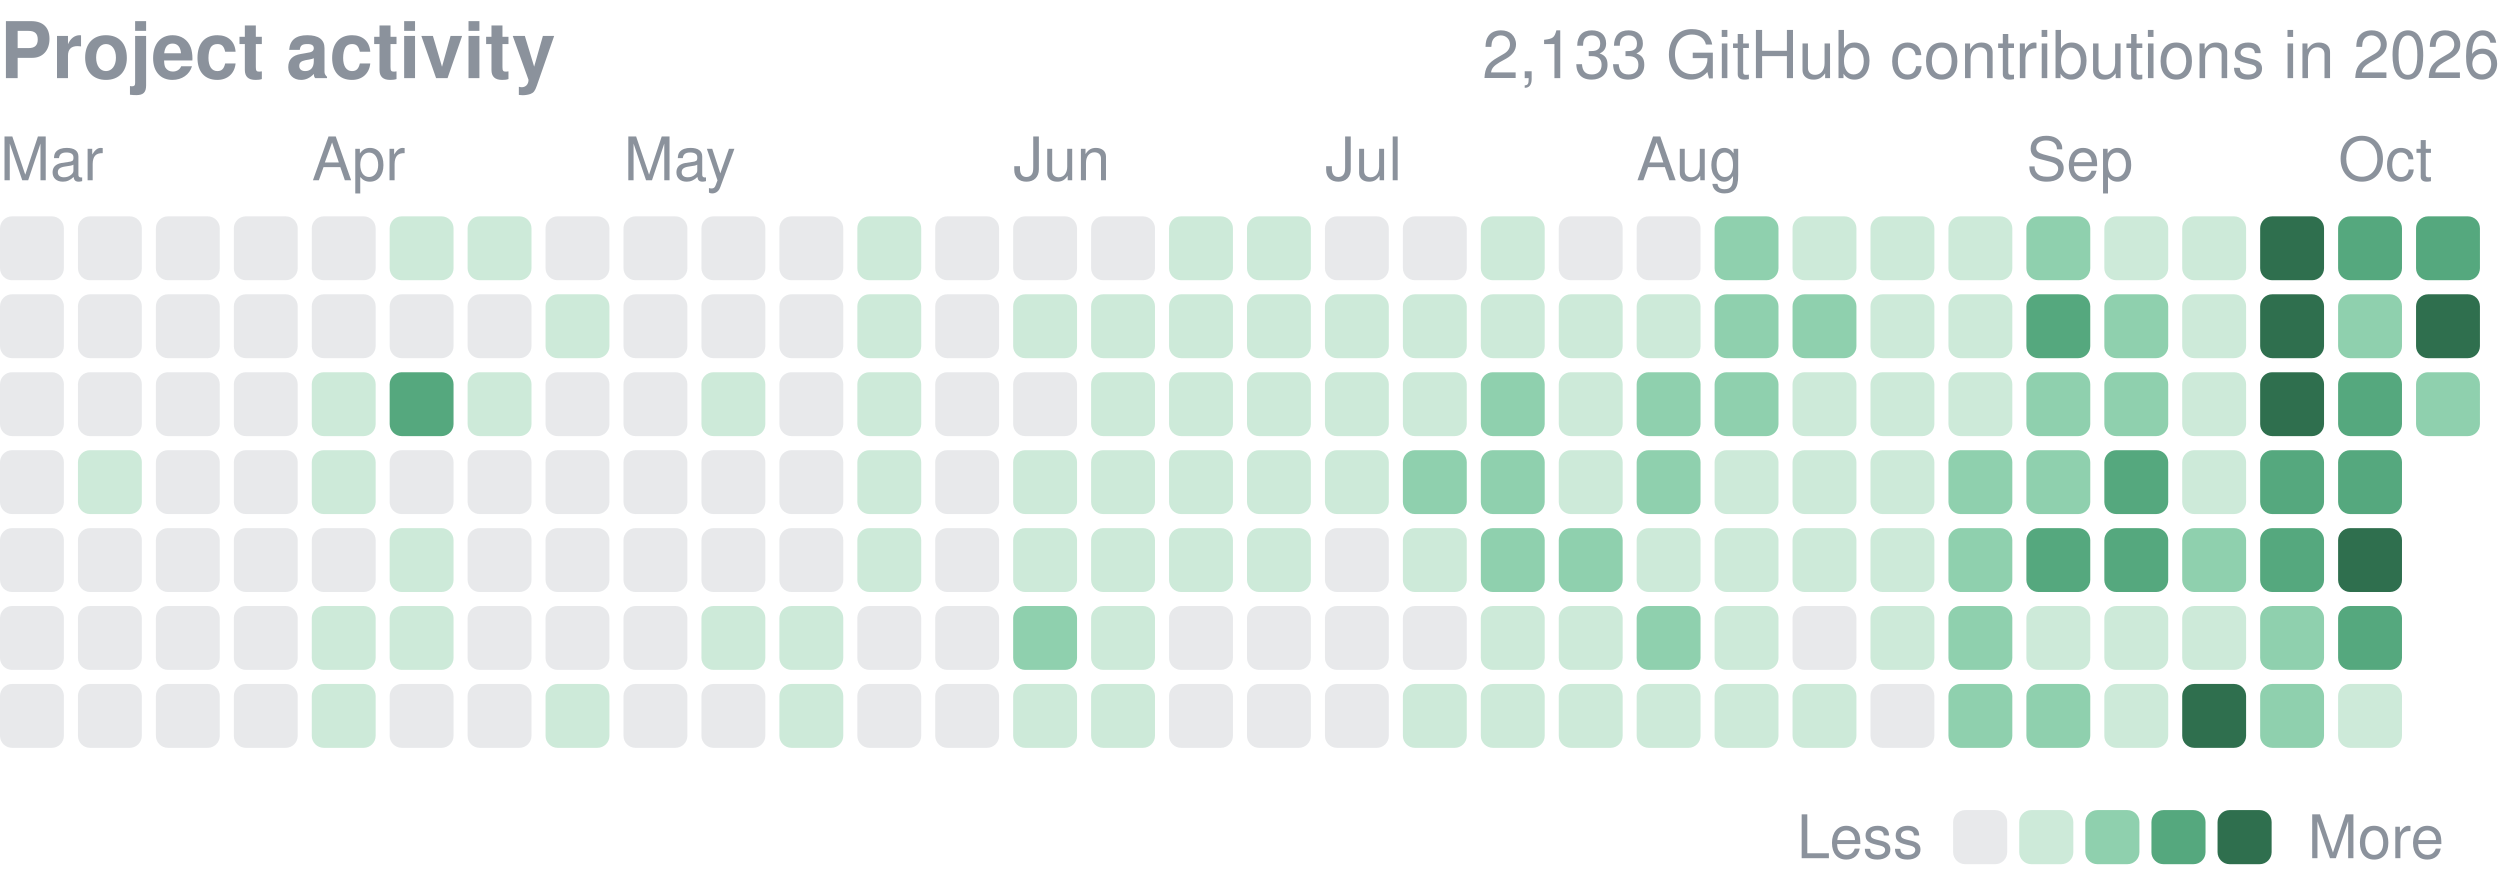
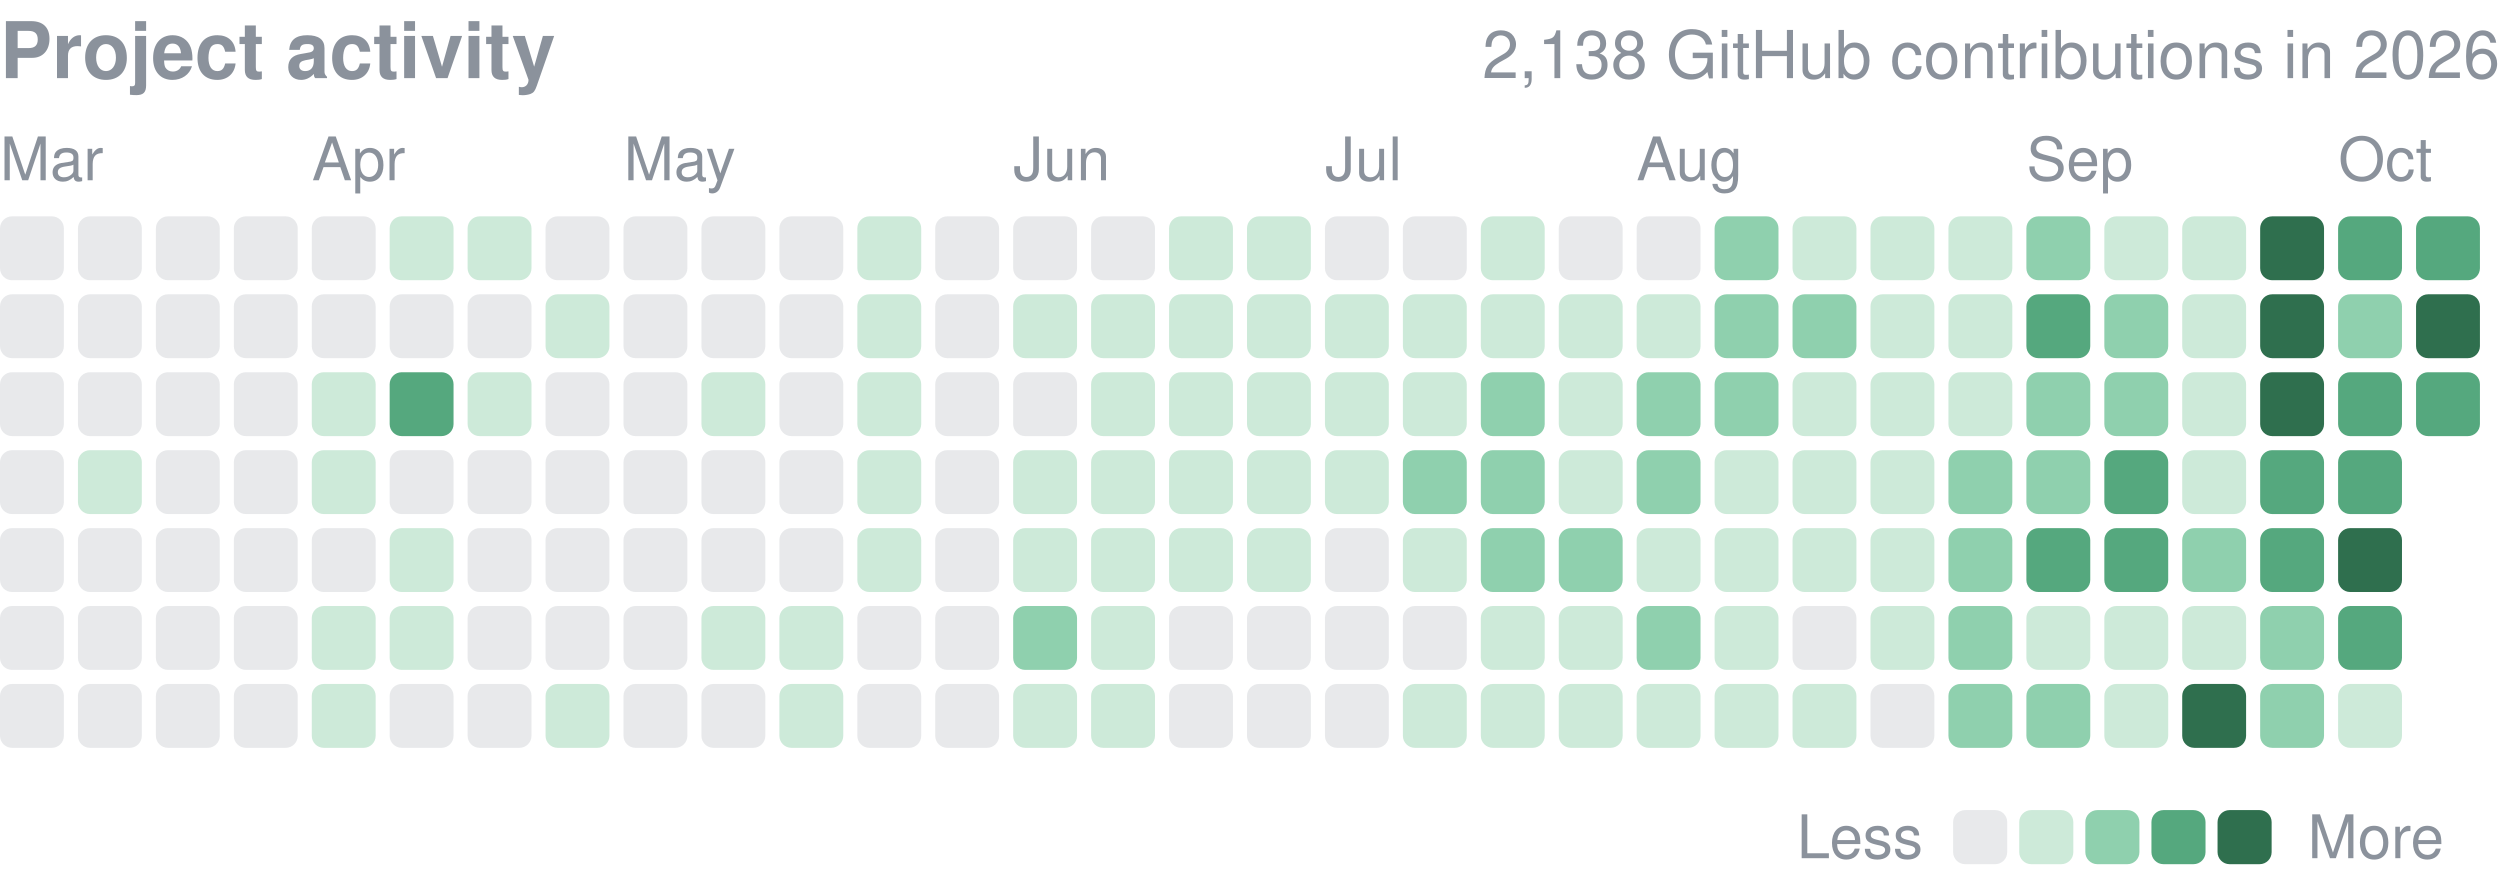
<svg xmlns="http://www.w3.org/2000/svg" width="416" height="149" viewBox="0 0 416 149" role="img" aria-label="yjinyoo GitHub contributions per day in 2026">
  <style>text{font-family:-apple-system,BlinkMacSystemFont,"Segoe UI",Helvetica,Arial,sans-serif}</style>
  <text x="0" y="13" font-size="13" font-weight="600" fill="#8b929c">Project activity</text>
-   <text x="416" y="13" font-size="11" fill="#8b929c" text-anchor="end">2,133 GitHub contributions in 2026</text>
+   <text x="416" y="13" font-size="11" fill="#8b929c" text-anchor="end">2,138 GitHub contributions in 2026</text>
  <text x="0.0" y="30" font-size="10" fill="#8b929c">Mar</text>
  <text x="51.9" y="30" font-size="10" fill="#8b929c">Apr</text>
  <text x="103.8" y="30" font-size="10" fill="#8b929c">May</text>
  <text x="168.6" y="30" font-size="10" fill="#8b929c">Jun</text>
  <text x="220.5" y="30" font-size="10" fill="#8b929c">Jul</text>
  <text x="272.3" y="30" font-size="10" fill="#8b929c">Aug</text>
  <text x="337.2" y="30" font-size="10" fill="#8b929c">Sep</text>
  <text x="389.1" y="30" font-size="10" fill="#8b929c">Oct</text>
  <rect x="0.00" y="36.00" width="10.63" height="10.63" rx="2.0" fill="#8b929c" opacity="0.2" />
  <rect x="0.00" y="48.97" width="10.63" height="10.63" rx="2.0" fill="#8b929c" opacity="0.2" />
  <rect x="0.00" y="61.94" width="10.63" height="10.63" rx="2.0" fill="#8b929c" opacity="0.2" />
  <rect x="0.00" y="74.91" width="10.63" height="10.63" rx="2.0" fill="#8b929c" opacity="0.2" />
  <rect x="0.00" y="87.88" width="10.63" height="10.63" rx="2.0" fill="#8b929c" opacity="0.2" />
  <rect x="0.00" y="100.84" width="10.63" height="10.63" rx="2.0" fill="#8b929c" opacity="0.2" />
  <rect x="0.00" y="113.81" width="10.63" height="10.63" rx="2.0" fill="#8b929c" opacity="0.2" />
  <rect x="12.97" y="36.00" width="10.63" height="10.63" rx="2.0" fill="#8b929c" opacity="0.2" />
  <rect x="12.97" y="48.97" width="10.63" height="10.63" rx="2.0" fill="#8b929c" opacity="0.2" />
  <rect x="12.97" y="61.94" width="10.63" height="10.63" rx="2.0" fill="#8b929c" opacity="0.2" />
  <rect x="12.97" y="74.91" width="10.63" height="10.63" rx="2.0" fill="#cdead9" />
  <rect x="12.97" y="87.88" width="10.63" height="10.63" rx="2.0" fill="#8b929c" opacity="0.2" />
  <rect x="12.97" y="100.84" width="10.63" height="10.63" rx="2.0" fill="#8b929c" opacity="0.2" />
  <rect x="12.97" y="113.81" width="10.63" height="10.63" rx="2.0" fill="#8b929c" opacity="0.2" />
  <rect x="25.94" y="36.00" width="10.63" height="10.63" rx="2.0" fill="#8b929c" opacity="0.2" />
  <rect x="25.94" y="48.97" width="10.63" height="10.63" rx="2.0" fill="#8b929c" opacity="0.2" />
  <rect x="25.94" y="61.94" width="10.63" height="10.63" rx="2.0" fill="#8b929c" opacity="0.2" />
  <rect x="25.94" y="74.91" width="10.63" height="10.63" rx="2.0" fill="#8b929c" opacity="0.2" />
  <rect x="25.94" y="87.88" width="10.63" height="10.63" rx="2.0" fill="#8b929c" opacity="0.2" />
  <rect x="25.94" y="100.84" width="10.63" height="10.63" rx="2.0" fill="#8b929c" opacity="0.2" />
  <rect x="25.94" y="113.81" width="10.63" height="10.63" rx="2.0" fill="#8b929c" opacity="0.2" />
  <rect x="38.91" y="36.00" width="10.63" height="10.63" rx="2.0" fill="#8b929c" opacity="0.2" />
  <rect x="38.91" y="48.97" width="10.63" height="10.63" rx="2.0" fill="#8b929c" opacity="0.2" />
  <rect x="38.91" y="61.94" width="10.63" height="10.63" rx="2.0" fill="#8b929c" opacity="0.2" />
  <rect x="38.91" y="74.91" width="10.63" height="10.63" rx="2.0" fill="#8b929c" opacity="0.2" />
  <rect x="38.91" y="87.88" width="10.63" height="10.63" rx="2.0" fill="#8b929c" opacity="0.2" />
  <rect x="38.91" y="100.84" width="10.63" height="10.63" rx="2.0" fill="#8b929c" opacity="0.2" />
  <rect x="38.91" y="113.81" width="10.63" height="10.63" rx="2.0" fill="#8b929c" opacity="0.2" />
  <rect x="51.88" y="36.00" width="10.63" height="10.63" rx="2.0" fill="#8b929c" opacity="0.2" />
  <rect x="51.88" y="48.97" width="10.63" height="10.63" rx="2.0" fill="#8b929c" opacity="0.2" />
  <rect x="51.88" y="61.94" width="10.63" height="10.63" rx="2.0" fill="#cdead9" />
  <rect x="51.88" y="74.91" width="10.63" height="10.63" rx="2.0" fill="#cdead9" />
  <rect x="51.88" y="87.88" width="10.63" height="10.63" rx="2.0" fill="#8b929c" opacity="0.2" />
  <rect x="51.88" y="100.84" width="10.63" height="10.63" rx="2.0" fill="#cdead9" />
  <rect x="51.88" y="113.81" width="10.63" height="10.63" rx="2.0" fill="#cdead9" />
  <rect x="64.84" y="36.00" width="10.63" height="10.63" rx="2.0" fill="#cdead9" />
  <rect x="64.84" y="48.97" width="10.63" height="10.63" rx="2.0" fill="#8b929c" opacity="0.2" />
  <rect x="64.84" y="61.94" width="10.63" height="10.63" rx="2.0" fill="#55a87e" />
  <rect x="64.84" y="74.91" width="10.63" height="10.63" rx="2.0" fill="#8b929c" opacity="0.2" />
  <rect x="64.84" y="87.88" width="10.63" height="10.63" rx="2.0" fill="#cdead9" />
  <rect x="64.84" y="100.84" width="10.63" height="10.63" rx="2.0" fill="#cdead9" />
  <rect x="64.84" y="113.81" width="10.63" height="10.63" rx="2.0" fill="#8b929c" opacity="0.2" />
  <rect x="77.81" y="36.00" width="10.63" height="10.63" rx="2.0" fill="#cdead9" />
  <rect x="77.81" y="48.97" width="10.63" height="10.63" rx="2.0" fill="#8b929c" opacity="0.2" />
  <rect x="77.81" y="61.94" width="10.63" height="10.63" rx="2.0" fill="#cdead9" />
  <rect x="77.81" y="74.91" width="10.63" height="10.63" rx="2.0" fill="#8b929c" opacity="0.2" />
  <rect x="77.81" y="87.88" width="10.63" height="10.63" rx="2.0" fill="#8b929c" opacity="0.2" />
  <rect x="77.81" y="100.84" width="10.63" height="10.63" rx="2.0" fill="#8b929c" opacity="0.2" />
  <rect x="77.81" y="113.81" width="10.63" height="10.63" rx="2.0" fill="#8b929c" opacity="0.2" />
  <rect x="90.78" y="36.00" width="10.63" height="10.63" rx="2.0" fill="#8b929c" opacity="0.2" />
  <rect x="90.78" y="48.97" width="10.63" height="10.63" rx="2.0" fill="#cdead9" />
  <rect x="90.78" y="61.94" width="10.63" height="10.63" rx="2.0" fill="#8b929c" opacity="0.2" />
  <rect x="90.78" y="74.91" width="10.63" height="10.63" rx="2.0" fill="#8b929c" opacity="0.2" />
  <rect x="90.78" y="87.88" width="10.63" height="10.63" rx="2.0" fill="#8b929c" opacity="0.2" />
  <rect x="90.78" y="100.84" width="10.63" height="10.63" rx="2.0" fill="#8b929c" opacity="0.2" />
  <rect x="90.78" y="113.81" width="10.63" height="10.63" rx="2.0" fill="#cdead9" />
  <rect x="103.75" y="36.00" width="10.63" height="10.63" rx="2.0" fill="#8b929c" opacity="0.2" />
  <rect x="103.75" y="48.97" width="10.63" height="10.63" rx="2.0" fill="#8b929c" opacity="0.2" />
  <rect x="103.75" y="61.94" width="10.63" height="10.63" rx="2.0" fill="#8b929c" opacity="0.2" />
  <rect x="103.75" y="74.91" width="10.63" height="10.63" rx="2.0" fill="#8b929c" opacity="0.2" />
  <rect x="103.75" y="87.88" width="10.63" height="10.63" rx="2.0" fill="#8b929c" opacity="0.2" />
  <rect x="103.75" y="100.84" width="10.63" height="10.63" rx="2.0" fill="#8b929c" opacity="0.2" />
  <rect x="103.75" y="113.81" width="10.63" height="10.63" rx="2.0" fill="#8b929c" opacity="0.2" />
  <rect x="116.72" y="36.00" width="10.63" height="10.63" rx="2.0" fill="#8b929c" opacity="0.2" />
  <rect x="116.72" y="48.97" width="10.63" height="10.63" rx="2.0" fill="#8b929c" opacity="0.2" />
  <rect x="116.72" y="61.94" width="10.63" height="10.63" rx="2.0" fill="#cdead9" />
  <rect x="116.72" y="74.91" width="10.63" height="10.63" rx="2.0" fill="#8b929c" opacity="0.2" />
  <rect x="116.72" y="87.88" width="10.63" height="10.63" rx="2.0" fill="#8b929c" opacity="0.2" />
  <rect x="116.72" y="100.84" width="10.63" height="10.63" rx="2.0" fill="#cdead9" />
  <rect x="116.72" y="113.81" width="10.63" height="10.63" rx="2.0" fill="#8b929c" opacity="0.2" />
  <rect x="129.69" y="36.00" width="10.63" height="10.63" rx="2.0" fill="#8b929c" opacity="0.2" />
  <rect x="129.69" y="48.97" width="10.63" height="10.63" rx="2.0" fill="#8b929c" opacity="0.2" />
  <rect x="129.69" y="61.94" width="10.63" height="10.63" rx="2.0" fill="#8b929c" opacity="0.2" />
  <rect x="129.69" y="74.91" width="10.63" height="10.63" rx="2.0" fill="#8b929c" opacity="0.2" />
  <rect x="129.69" y="87.88" width="10.63" height="10.63" rx="2.0" fill="#8b929c" opacity="0.2" />
  <rect x="129.69" y="100.84" width="10.63" height="10.63" rx="2.0" fill="#cdead9" />
  <rect x="129.69" y="113.81" width="10.63" height="10.63" rx="2.0" fill="#cdead9" />
  <rect x="142.66" y="36.00" width="10.63" height="10.63" rx="2.0" fill="#cdead9" />
  <rect x="142.66" y="48.97" width="10.63" height="10.63" rx="2.0" fill="#cdead9" />
  <rect x="142.66" y="61.94" width="10.63" height="10.63" rx="2.0" fill="#cdead9" />
  <rect x="142.66" y="74.91" width="10.63" height="10.63" rx="2.0" fill="#cdead9" />
  <rect x="142.66" y="87.88" width="10.63" height="10.63" rx="2.0" fill="#cdead9" />
  <rect x="142.66" y="100.84" width="10.63" height="10.63" rx="2.0" fill="#8b929c" opacity="0.2" />
  <rect x="142.66" y="113.81" width="10.63" height="10.63" rx="2.0" fill="#8b929c" opacity="0.2" />
  <rect x="155.62" y="36.00" width="10.63" height="10.63" rx="2.0" fill="#8b929c" opacity="0.2" />
  <rect x="155.62" y="48.97" width="10.63" height="10.63" rx="2.0" fill="#8b929c" opacity="0.2" />
  <rect x="155.62" y="61.94" width="10.63" height="10.63" rx="2.0" fill="#8b929c" opacity="0.2" />
  <rect x="155.62" y="74.91" width="10.63" height="10.63" rx="2.0" fill="#8b929c" opacity="0.2" />
  <rect x="155.62" y="87.88" width="10.63" height="10.63" rx="2.0" fill="#8b929c" opacity="0.2" />
  <rect x="155.62" y="100.84" width="10.63" height="10.63" rx="2.0" fill="#8b929c" opacity="0.2" />
  <rect x="155.62" y="113.81" width="10.63" height="10.63" rx="2.0" fill="#8b929c" opacity="0.2" />
  <rect x="168.59" y="36.00" width="10.63" height="10.63" rx="2.0" fill="#8b929c" opacity="0.2" />
  <rect x="168.59" y="48.97" width="10.63" height="10.63" rx="2.0" fill="#cdead9" />
  <rect x="168.59" y="61.94" width="10.63" height="10.63" rx="2.0" fill="#8b929c" opacity="0.2" />
  <rect x="168.59" y="74.91" width="10.63" height="10.63" rx="2.0" fill="#cdead9" />
  <rect x="168.59" y="87.88" width="10.63" height="10.63" rx="2.0" fill="#cdead9" />
  <rect x="168.59" y="100.84" width="10.63" height="10.63" rx="2.0" fill="#8fd0ae" />
  <rect x="168.59" y="113.81" width="10.63" height="10.63" rx="2.0" fill="#cdead9" />
  <rect x="181.56" y="36.00" width="10.63" height="10.63" rx="2.0" fill="#8b929c" opacity="0.2" />
  <rect x="181.56" y="48.97" width="10.63" height="10.63" rx="2.0" fill="#cdead9" />
  <rect x="181.56" y="61.94" width="10.63" height="10.63" rx="2.0" fill="#cdead9" />
  <rect x="181.56" y="74.91" width="10.63" height="10.63" rx="2.0" fill="#cdead9" />
  <rect x="181.56" y="87.88" width="10.63" height="10.63" rx="2.0" fill="#cdead9" />
  <rect x="181.56" y="100.84" width="10.63" height="10.63" rx="2.0" fill="#cdead9" />
  <rect x="181.56" y="113.81" width="10.63" height="10.63" rx="2.0" fill="#cdead9" />
  <rect x="194.53" y="36.00" width="10.63" height="10.63" rx="2.0" fill="#cdead9" />
  <rect x="194.53" y="48.97" width="10.63" height="10.63" rx="2.0" fill="#cdead9" />
  <rect x="194.53" y="61.94" width="10.63" height="10.63" rx="2.0" fill="#cdead9" />
  <rect x="194.53" y="74.91" width="10.63" height="10.63" rx="2.0" fill="#cdead9" />
  <rect x="194.53" y="87.88" width="10.63" height="10.63" rx="2.0" fill="#cdead9" />
  <rect x="194.53" y="100.84" width="10.63" height="10.63" rx="2.0" fill="#8b929c" opacity="0.2" />
  <rect x="194.53" y="113.81" width="10.63" height="10.63" rx="2.0" fill="#8b929c" opacity="0.2" />
  <rect x="207.50" y="36.00" width="10.63" height="10.63" rx="2.0" fill="#cdead9" />
  <rect x="207.50" y="48.97" width="10.63" height="10.63" rx="2.0" fill="#cdead9" />
  <rect x="207.50" y="61.94" width="10.63" height="10.63" rx="2.0" fill="#cdead9" />
  <rect x="207.50" y="74.91" width="10.63" height="10.63" rx="2.0" fill="#cdead9" />
  <rect x="207.50" y="87.88" width="10.63" height="10.63" rx="2.0" fill="#cdead9" />
  <rect x="207.50" y="100.84" width="10.63" height="10.63" rx="2.0" fill="#8b929c" opacity="0.2" />
  <rect x="207.50" y="113.81" width="10.63" height="10.63" rx="2.0" fill="#8b929c" opacity="0.2" />
  <rect x="220.47" y="36.00" width="10.63" height="10.63" rx="2.0" fill="#8b929c" opacity="0.2" />
  <rect x="220.47" y="48.97" width="10.63" height="10.63" rx="2.0" fill="#cdead9" />
  <rect x="220.47" y="61.94" width="10.63" height="10.63" rx="2.0" fill="#cdead9" />
  <rect x="220.47" y="74.91" width="10.63" height="10.63" rx="2.0" fill="#cdead9" />
  <rect x="220.47" y="87.88" width="10.63" height="10.63" rx="2.0" fill="#8b929c" opacity="0.2" />
  <rect x="220.47" y="100.84" width="10.63" height="10.63" rx="2.0" fill="#8b929c" opacity="0.2" />
  <rect x="220.47" y="113.81" width="10.63" height="10.63" rx="2.0" fill="#8b929c" opacity="0.2" />
  <rect x="233.44" y="36.00" width="10.63" height="10.63" rx="2.0" fill="#8b929c" opacity="0.2" />
  <rect x="233.44" y="48.97" width="10.63" height="10.63" rx="2.0" fill="#cdead9" />
  <rect x="233.44" y="61.94" width="10.63" height="10.63" rx="2.0" fill="#cdead9" />
  <rect x="233.44" y="74.91" width="10.63" height="10.63" rx="2.0" fill="#8fd0ae" />
  <rect x="233.44" y="87.88" width="10.63" height="10.63" rx="2.0" fill="#cdead9" />
  <rect x="233.44" y="100.84" width="10.63" height="10.63" rx="2.0" fill="#8b929c" opacity="0.2" />
  <rect x="233.44" y="113.81" width="10.63" height="10.63" rx="2.0" fill="#cdead9" />
  <rect x="246.41" y="36.00" width="10.63" height="10.63" rx="2.0" fill="#cdead9" />
  <rect x="246.41" y="48.97" width="10.63" height="10.63" rx="2.0" fill="#cdead9" />
  <rect x="246.41" y="61.94" width="10.63" height="10.63" rx="2.0" fill="#8fd0ae" />
  <rect x="246.41" y="74.91" width="10.63" height="10.63" rx="2.0" fill="#8fd0ae" />
  <rect x="246.41" y="87.88" width="10.63" height="10.63" rx="2.0" fill="#8fd0ae" />
  <rect x="246.41" y="100.84" width="10.63" height="10.63" rx="2.0" fill="#cdead9" />
  <rect x="246.41" y="113.81" width="10.63" height="10.63" rx="2.0" fill="#cdead9" />
  <rect x="259.38" y="36.00" width="10.63" height="10.63" rx="2.0" fill="#8b929c" opacity="0.2" />
  <rect x="259.38" y="48.97" width="10.63" height="10.63" rx="2.0" fill="#cdead9" />
  <rect x="259.38" y="61.94" width="10.63" height="10.63" rx="2.0" fill="#cdead9" />
  <rect x="259.38" y="74.91" width="10.63" height="10.63" rx="2.0" fill="#cdead9" />
  <rect x="259.38" y="87.88" width="10.63" height="10.63" rx="2.0" fill="#8fd0ae" />
  <rect x="259.38" y="100.84" width="10.63" height="10.63" rx="2.0" fill="#cdead9" />
  <rect x="259.38" y="113.81" width="10.63" height="10.63" rx="2.0" fill="#cdead9" />
  <rect x="272.34" y="36.00" width="10.63" height="10.63" rx="2.0" fill="#8b929c" opacity="0.2" />
  <rect x="272.34" y="48.97" width="10.63" height="10.63" rx="2.0" fill="#cdead9" />
  <rect x="272.34" y="61.94" width="10.63" height="10.63" rx="2.0" fill="#8fd0ae" />
  <rect x="272.34" y="74.91" width="10.63" height="10.63" rx="2.0" fill="#8fd0ae" />
  <rect x="272.34" y="87.88" width="10.63" height="10.63" rx="2.0" fill="#cdead9" />
  <rect x="272.34" y="100.84" width="10.63" height="10.63" rx="2.0" fill="#8fd0ae" />
  <rect x="272.34" y="113.81" width="10.63" height="10.63" rx="2.0" fill="#cdead9" />
  <rect x="285.31" y="36.00" width="10.63" height="10.63" rx="2.0" fill="#8fd0ae" />
  <rect x="285.31" y="48.97" width="10.63" height="10.63" rx="2.0" fill="#8fd0ae" />
  <rect x="285.31" y="61.94" width="10.63" height="10.63" rx="2.0" fill="#8fd0ae" />
  <rect x="285.31" y="74.91" width="10.63" height="10.63" rx="2.0" fill="#cdead9" />
  <rect x="285.31" y="87.88" width="10.63" height="10.63" rx="2.0" fill="#cdead9" />
  <rect x="285.31" y="100.84" width="10.63" height="10.63" rx="2.0" fill="#cdead9" />
  <rect x="285.31" y="113.81" width="10.63" height="10.63" rx="2.0" fill="#cdead9" />
  <rect x="298.28" y="36.00" width="10.63" height="10.63" rx="2.0" fill="#cdead9" />
  <rect x="298.28" y="48.97" width="10.63" height="10.63" rx="2.0" fill="#8fd0ae" />
  <rect x="298.28" y="61.94" width="10.63" height="10.63" rx="2.0" fill="#cdead9" />
  <rect x="298.28" y="74.91" width="10.63" height="10.63" rx="2.0" fill="#cdead9" />
  <rect x="298.28" y="87.88" width="10.63" height="10.63" rx="2.0" fill="#cdead9" />
  <rect x="298.28" y="100.84" width="10.63" height="10.63" rx="2.0" fill="#8b929c" opacity="0.2" />
  <rect x="298.28" y="113.81" width="10.63" height="10.63" rx="2.0" fill="#cdead9" />
  <rect x="311.25" y="36.00" width="10.63" height="10.63" rx="2.0" fill="#cdead9" />
  <rect x="311.25" y="48.97" width="10.63" height="10.63" rx="2.0" fill="#cdead9" />
  <rect x="311.25" y="61.94" width="10.63" height="10.63" rx="2.0" fill="#cdead9" />
  <rect x="311.25" y="74.91" width="10.63" height="10.63" rx="2.0" fill="#cdead9" />
  <rect x="311.25" y="87.88" width="10.63" height="10.63" rx="2.0" fill="#cdead9" />
  <rect x="311.25" y="100.84" width="10.63" height="10.63" rx="2.0" fill="#cdead9" />
  <rect x="311.25" y="113.81" width="10.63" height="10.63" rx="2.0" fill="#8b929c" opacity="0.2" />
  <rect x="324.22" y="36.00" width="10.63" height="10.63" rx="2.0" fill="#cdead9" />
  <rect x="324.22" y="48.97" width="10.63" height="10.63" rx="2.0" fill="#cdead9" />
  <rect x="324.22" y="61.94" width="10.63" height="10.63" rx="2.0" fill="#cdead9" />
  <rect x="324.22" y="74.91" width="10.63" height="10.63" rx="2.0" fill="#8fd0ae" />
  <rect x="324.22" y="87.88" width="10.63" height="10.63" rx="2.0" fill="#8fd0ae" />
  <rect x="324.22" y="100.84" width="10.63" height="10.63" rx="2.0" fill="#8fd0ae" />
  <rect x="324.22" y="113.81" width="10.63" height="10.63" rx="2.0" fill="#8fd0ae" />
  <rect x="337.19" y="36.00" width="10.63" height="10.63" rx="2.0" fill="#8fd0ae" />
  <rect x="337.19" y="48.97" width="10.63" height="10.63" rx="2.0" fill="#55a87e" />
  <rect x="337.19" y="61.94" width="10.63" height="10.63" rx="2.0" fill="#8fd0ae" />
  <rect x="337.19" y="74.91" width="10.63" height="10.63" rx="2.0" fill="#8fd0ae" />
  <rect x="337.19" y="87.88" width="10.63" height="10.63" rx="2.0" fill="#55a87e" />
  <rect x="337.19" y="100.84" width="10.63" height="10.63" rx="2.0" fill="#cdead9" />
  <rect x="337.19" y="113.81" width="10.63" height="10.63" rx="2.0" fill="#8fd0ae" />
  <rect x="350.16" y="36.00" width="10.63" height="10.63" rx="2.0" fill="#cdead9" />
  <rect x="350.16" y="48.97" width="10.63" height="10.63" rx="2.0" fill="#8fd0ae" />
  <rect x="350.16" y="61.94" width="10.63" height="10.63" rx="2.0" fill="#8fd0ae" />
  <rect x="350.16" y="74.91" width="10.63" height="10.63" rx="2.0" fill="#55a87e" />
  <rect x="350.16" y="87.88" width="10.63" height="10.63" rx="2.0" fill="#55a87e" />
  <rect x="350.16" y="100.84" width="10.63" height="10.63" rx="2.0" fill="#cdead9" />
  <rect x="350.16" y="113.81" width="10.63" height="10.63" rx="2.0" fill="#cdead9" />
  <rect x="363.12" y="36.00" width="10.63" height="10.63" rx="2.0" fill="#cdead9" />
  <rect x="363.12" y="48.97" width="10.63" height="10.63" rx="2.0" fill="#cdead9" />
  <rect x="363.12" y="61.94" width="10.63" height="10.63" rx="2.0" fill="#cdead9" />
  <rect x="363.12" y="74.91" width="10.63" height="10.63" rx="2.0" fill="#cdead9" />
  <rect x="363.12" y="87.88" width="10.63" height="10.63" rx="2.0" fill="#8fd0ae" />
  <rect x="363.12" y="100.84" width="10.63" height="10.63" rx="2.0" fill="#cdead9" />
  <rect x="363.12" y="113.81" width="10.63" height="10.63" rx="2.0" fill="#2f6f4e" />
  <rect x="376.09" y="36.00" width="10.63" height="10.63" rx="2.0" fill="#2f6f4e" />
  <rect x="376.09" y="48.97" width="10.63" height="10.63" rx="2.0" fill="#2f6f4e" />
  <rect x="376.09" y="61.94" width="10.63" height="10.63" rx="2.0" fill="#2f6f4e" />
  <rect x="376.09" y="74.91" width="10.63" height="10.63" rx="2.0" fill="#55a87e" />
  <rect x="376.09" y="87.88" width="10.63" height="10.63" rx="2.0" fill="#55a87e" />
  <rect x="376.09" y="100.84" width="10.63" height="10.63" rx="2.0" fill="#8fd0ae" />
  <rect x="376.09" y="113.81" width="10.63" height="10.63" rx="2.0" fill="#8fd0ae" />
  <rect x="389.06" y="36.00" width="10.63" height="10.63" rx="2.0" fill="#55a87e" />
  <rect x="389.06" y="48.97" width="10.63" height="10.63" rx="2.0" fill="#8fd0ae" />
  <rect x="389.06" y="61.94" width="10.63" height="10.63" rx="2.0" fill="#55a87e" />
  <rect x="389.06" y="74.91" width="10.63" height="10.63" rx="2.0" fill="#55a87e" />
  <rect x="389.06" y="87.88" width="10.63" height="10.63" rx="2.0" fill="#2f6f4e" />
  <rect x="389.06" y="100.84" width="10.63" height="10.63" rx="2.0" fill="#55a87e" />
  <rect x="389.06" y="113.81" width="10.63" height="10.63" rx="2.0" fill="#cdead9" />
  <rect x="402.03" y="36.00" width="10.63" height="10.63" rx="2.0" fill="#55a87e" />
  <rect x="402.03" y="48.97" width="10.63" height="10.63" rx="2.0" fill="#2f6f4e" />
-   <rect x="402.03" y="61.94" width="10.63" height="10.63" rx="2.0" fill="#8fd0ae" />
+   <rect x="402.03" y="61.94" width="10.63" height="10.63" rx="2.0" fill="#55a87e" />
  <text x="299" y="142.8" font-size="10" fill="#8b929c">Less</text>
  <rect x="325" y="134.8" width="9" height="9" rx="2.0" fill="#8b929c" opacity="0.2" />
  <rect x="336.0" y="134.8" width="9" height="9" rx="2.0" fill="#cdead9" />
  <rect x="347.0" y="134.8" width="9" height="9" rx="2.0" fill="#8fd0ae" />
  <rect x="358.0" y="134.8" width="9" height="9" rx="2.0" fill="#55a87e" />
  <rect x="369.0" y="134.8" width="9" height="9" rx="2.0" fill="#2f6f4e" />
  <text x="384.0" y="142.8" font-size="10" fill="#8b929c">More</text>
</svg>
